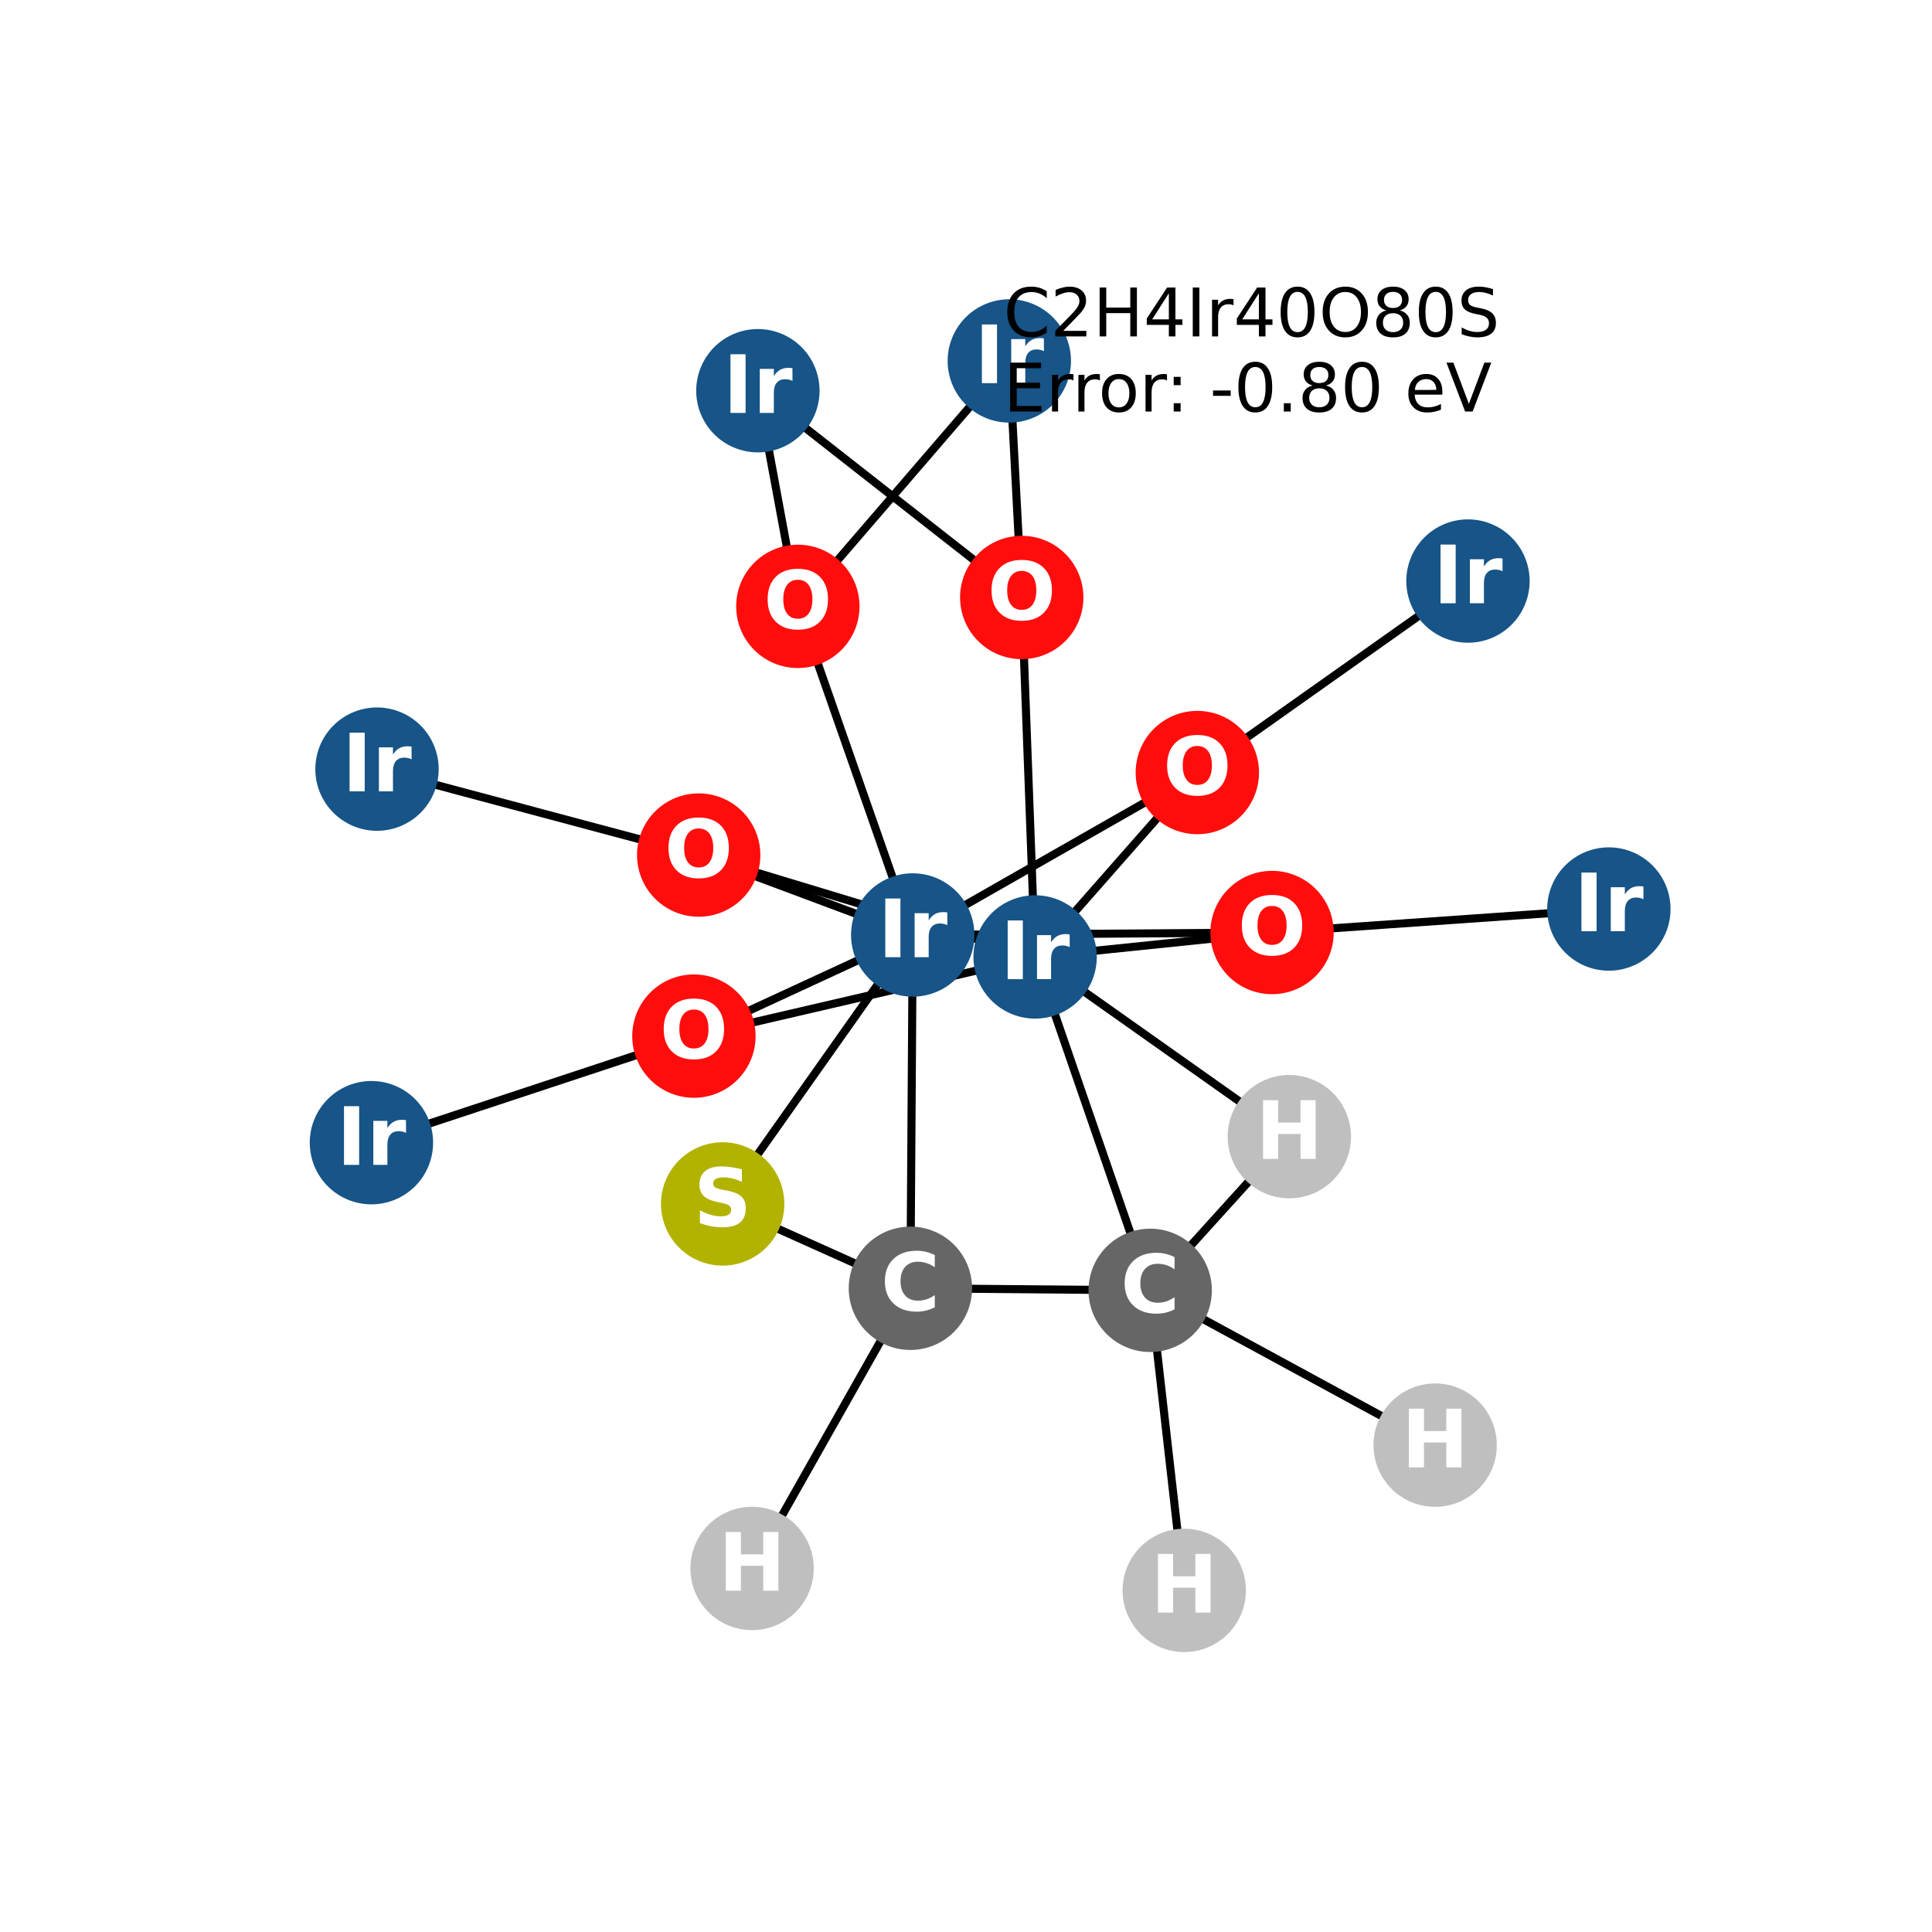
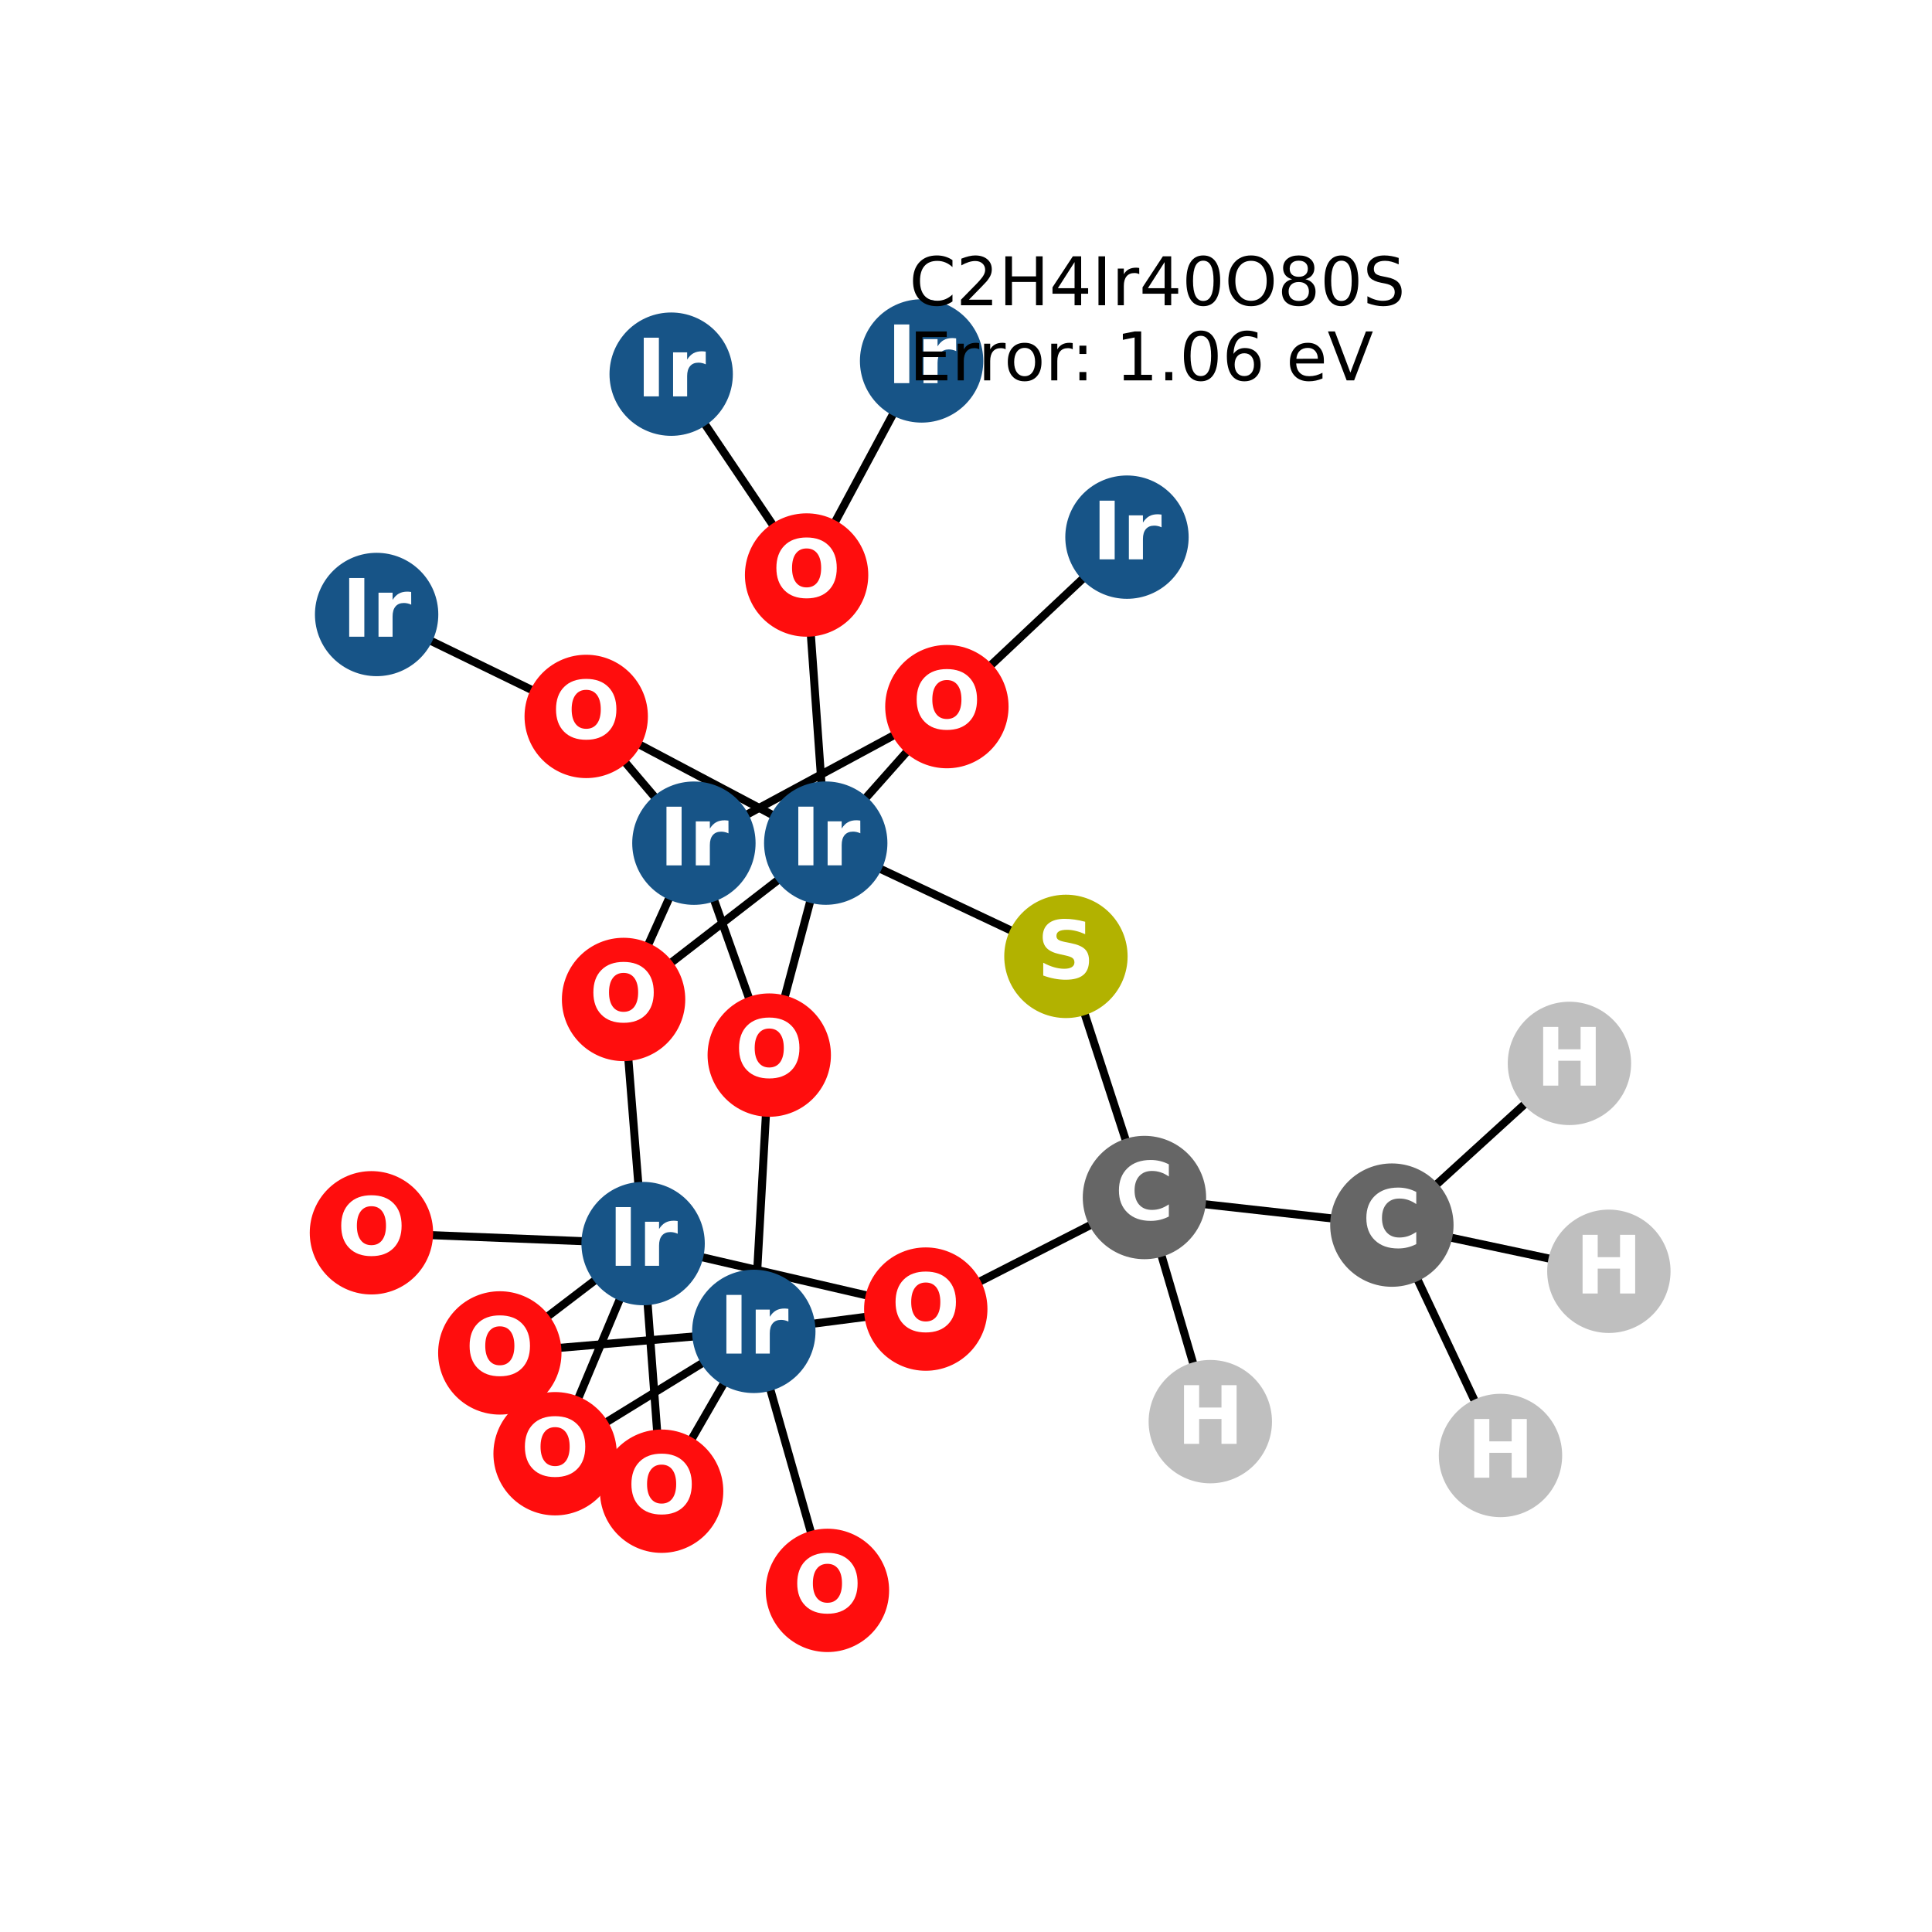
<svg xmlns="http://www.w3.org/2000/svg" xmlns:xlink="http://www.w3.org/1999/xlink" width="288pt" height="288pt" viewBox="0 0 288 288" version="1.1">
  <defs>
    <style type="text/css">*{stroke-linejoin: round; stroke-linecap: butt}</style>
  </defs>
  <g id="figure_1">
    <g id="patch_1">
      <path d="M 0 288  L 288 288  L 288 0  L 0 0  z " style="fill: #ffffff" />
    </g>
    <g id="axes_1">
      <g id="LineCollection_1">
-         <path d="M 154.303 142.65  L 152.31 89.064  " clip-path="url(#p99f442a232)" style="fill: none; stroke: #000000; stroke-width: 1.2" />
-         <path d="M 154.303 142.65  L 189.621 139.008  " clip-path="url(#p99f442a232)" style="fill: none; stroke: #000000; stroke-width: 1.2" />
-         <path d="M 154.303 142.65  L 178.483 115.162  " clip-path="url(#p99f442a232)" style="fill: none; stroke: #000000; stroke-width: 1.2" />
-         <path d="M 154.303 142.65  L 103.441 154.452  " clip-path="url(#p99f442a232)" style="fill: none; stroke: #000000; stroke-width: 1.2" />
-         <path d="M 154.303 142.65  L 104.152 127.462  " clip-path="url(#p99f442a232)" style="fill: none; stroke: #000000; stroke-width: 1.2" />
-         <path d="M 154.303 142.65  L 171.457 192.349  " clip-path="url(#p99f442a232)" style="fill: none; stroke: #000000; stroke-width: 1.2" />
-         <path d="M 154.303 142.65  L 192.2 169.441  " clip-path="url(#p99f442a232)" style="fill: none; stroke: #000000; stroke-width: 1.2" />
-         <path d="M 150.457 53.804  L 152.31 89.064  " clip-path="url(#p99f442a232)" style="fill: none; stroke: #000000; stroke-width: 1.2" />
-         <path d="M 150.457 53.804  L 118.932 90.389  " clip-path="url(#p99f442a232)" style="fill: none; stroke: #000000; stroke-width: 1.2" />
-         <path d="M 218.828 86.617  L 178.483 115.162  " clip-path="url(#p99f442a232)" style="fill: none; stroke: #000000; stroke-width: 1.2" />
-         <path d="M 239.831 135.508  L 189.621 139.008  " clip-path="url(#p99f442a232)" style="fill: none; stroke: #000000; stroke-width: 1.2" />
-         <path d="M 136.058 139.376  L 189.621 139.008  " clip-path="url(#p99f442a232)" style="fill: none; stroke: #000000; stroke-width: 1.2" />
-         <path d="M 136.058 139.376  L 178.483 115.162  " clip-path="url(#p99f442a232)" style="fill: none; stroke: #000000; stroke-width: 1.2" />
-         <path d="M 136.058 139.376  L 118.932 90.389  " clip-path="url(#p99f442a232)" style="fill: none; stroke: #000000; stroke-width: 1.2" />
-         <path d="M 136.058 139.376  L 103.441 154.452  " clip-path="url(#p99f442a232)" style="fill: none; stroke: #000000; stroke-width: 1.2" />
-         <path d="M 136.058 139.376  L 104.152 127.462  " clip-path="url(#p99f442a232)" style="fill: none; stroke: #000000; stroke-width: 1.2" />
-         <path d="M 136.058 139.376  L 135.712 192.043  " clip-path="url(#p99f442a232)" style="fill: none; stroke: #000000; stroke-width: 1.2" />
-         <path d="M 136.058 139.376  L 107.724 179.471  " clip-path="url(#p99f442a232)" style="fill: none; stroke: #000000; stroke-width: 1.2" />
-         <path d="M 118.932 90.389  L 112.977 58.243  " clip-path="url(#p99f442a232)" style="fill: none; stroke: #000000; stroke-width: 1.2" />
-         <path d="M 112.977 58.243  L 152.31 89.064  " clip-path="url(#p99f442a232)" style="fill: none; stroke: #000000; stroke-width: 1.2" />
-         <path d="M 56.2 114.654  L 104.152 127.462  " clip-path="url(#p99f442a232)" style="fill: none; stroke: #000000; stroke-width: 1.2" />
-         <path d="M 103.441 154.452  L 55.369 170.337  " clip-path="url(#p99f442a232)" style="fill: none; stroke: #000000; stroke-width: 1.2" />
-         <path d="M 135.712 192.043  L 112.111 233.808  " clip-path="url(#p99f442a232)" style="fill: none; stroke: #000000; stroke-width: 1.2" />
-         <path d="M 135.712 192.043  L 107.724 179.471  " clip-path="url(#p99f442a232)" style="fill: none; stroke: #000000; stroke-width: 1.2" />
-         <path d="M 135.712 192.043  L 171.457 192.349  " clip-path="url(#p99f442a232)" style="fill: none; stroke: #000000; stroke-width: 1.2" />
-         <path d="M 171.457 192.349  L 192.2 169.441  " clip-path="url(#p99f442a232)" style="fill: none; stroke: #000000; stroke-width: 1.2" />
-         <path d="M 171.457 192.349  L 176.534 237.076  " clip-path="url(#p99f442a232)" style="fill: none; stroke: #000000; stroke-width: 1.2" />
-         <path d="M 171.457 192.349  L 213.932 215.426  " clip-path="url(#p99f442a232)" style="fill: none; stroke: #000000; stroke-width: 1.2" />
+         <path d="M 82.748 216.705  L 112.37 198.467  " clip-path="url(#p584a056158)" style="fill: none; stroke: #000000; stroke-width: 1.2" />
+         <path d="M 82.748 216.705  L 95.867 185.378  " clip-path="url(#p584a056158)" style="fill: none; stroke: #000000; stroke-width: 1.2" />
+         <path d="M 103.438 125.69  L 114.671 157.282  " clip-path="url(#p584a056158)" style="fill: none; stroke: #000000; stroke-width: 1.2" />
+         <path d="M 103.438 125.69  L 141.15 105.334  " clip-path="url(#p584a056158)" style="fill: none; stroke: #000000; stroke-width: 1.2" />
+         <path d="M 103.438 125.69  L 92.956 148.987  " clip-path="url(#p584a056158)" style="fill: none; stroke: #000000; stroke-width: 1.2" />
+         <path d="M 103.438 125.69  L 87.386 106.796  " clip-path="url(#p584a056158)" style="fill: none; stroke: #000000; stroke-width: 1.2" />
+         <path d="M 98.626 222.291  L 112.37 198.467  " clip-path="url(#p584a056158)" style="fill: none; stroke: #000000; stroke-width: 1.2" />
+         <path d="M 98.626 222.291  L 95.867 185.378  " clip-path="url(#p584a056158)" style="fill: none; stroke: #000000; stroke-width: 1.2" />
+         <path d="M 137.381 53.804  L 120.237 85.717  " clip-path="url(#p584a056158)" style="fill: none; stroke: #000000; stroke-width: 1.2" />
+         <path d="M 167.996 80.071  L 141.15 105.334  " clip-path="url(#p584a056158)" style="fill: none; stroke: #000000; stroke-width: 1.2" />
+         <path d="M 123.344 237.076  L 112.37 198.467  " clip-path="url(#p584a056158)" style="fill: none; stroke: #000000; stroke-width: 1.2" />
+         <path d="M 112.37 198.467  L 114.671 157.282  " clip-path="url(#p584a056158)" style="fill: none; stroke: #000000; stroke-width: 1.2" />
+         <path d="M 112.37 198.467  L 74.506 201.677  " clip-path="url(#p584a056158)" style="fill: none; stroke: #000000; stroke-width: 1.2" />
+         <path d="M 112.37 198.467  L 138.002 195.144  " clip-path="url(#p584a056158)" style="fill: none; stroke: #000000; stroke-width: 1.2" />
+         <path d="M 123.09 125.683  L 114.671 157.282  " clip-path="url(#p584a056158)" style="fill: none; stroke: #000000; stroke-width: 1.2" />
+         <path d="M 123.09 125.683  L 141.15 105.334  " clip-path="url(#p584a056158)" style="fill: none; stroke: #000000; stroke-width: 1.2" />
+         <path d="M 123.09 125.683  L 120.237 85.717  " clip-path="url(#p584a056158)" style="fill: none; stroke: #000000; stroke-width: 1.2" />
+         <path d="M 123.09 125.683  L 92.956 148.987  " clip-path="url(#p584a056158)" style="fill: none; stroke: #000000; stroke-width: 1.2" />
+         <path d="M 123.09 125.683  L 87.386 106.796  " clip-path="url(#p584a056158)" style="fill: none; stroke: #000000; stroke-width: 1.2" />
+         <path d="M 123.09 125.683  L 158.896 142.565  " clip-path="url(#p584a056158)" style="fill: none; stroke: #000000; stroke-width: 1.2" />
+         <path d="M 120.237 85.717  L 100.052 55.776  " clip-path="url(#p584a056158)" style="fill: none; stroke: #000000; stroke-width: 1.2" />
+         <path d="M 56.142 91.602  L 87.386 106.796  " clip-path="url(#p584a056158)" style="fill: none; stroke: #000000; stroke-width: 1.2" />
+         <path d="M 92.956 148.987  L 95.867 185.378  " clip-path="url(#p584a056158)" style="fill: none; stroke: #000000; stroke-width: 1.2" />
+         <path d="M 95.867 185.378  L 74.506 201.677  " clip-path="url(#p584a056158)" style="fill: none; stroke: #000000; stroke-width: 1.2" />
+         <path d="M 95.867 185.378  L 138.002 195.144  " clip-path="url(#p584a056158)" style="fill: none; stroke: #000000; stroke-width: 1.2" />
+         <path d="M 95.867 185.378  L 55.369 183.77  " clip-path="url(#p584a056158)" style="fill: none; stroke: #000000; stroke-width: 1.2" />
+         <path d="M 138.002 195.144  L 170.601 178.512  " clip-path="url(#p584a056158)" style="fill: none; stroke: #000000; stroke-width: 1.2" />
+         <path d="M 170.601 178.512  L 180.418 211.922  " clip-path="url(#p584a056158)" style="fill: none; stroke: #000000; stroke-width: 1.2" />
+         <path d="M 170.601 178.512  L 158.896 142.565  " clip-path="url(#p584a056158)" style="fill: none; stroke: #000000; stroke-width: 1.2" />
+         <path d="M 170.601 178.512  L 207.484 182.625  " clip-path="url(#p584a056158)" style="fill: none; stroke: #000000; stroke-width: 1.2" />
+         <path d="M 207.484 182.625  L 223.675 216.966  " clip-path="url(#p584a056158)" style="fill: none; stroke: #000000; stroke-width: 1.2" />
+         <path d="M 207.484 182.625  L 239.831 189.509  " clip-path="url(#p584a056158)" style="fill: none; stroke: #000000; stroke-width: 1.2" />
+         <path d="M 207.484 182.625  L 233.953 158.52  " clip-path="url(#p584a056158)" style="fill: none; stroke: #000000; stroke-width: 1.2" />
      </g>
      <g id="PathCollection_1">
        <defs>
-           <path id="C0_0_35191c0e49" d="M 0 8.944  C 2.372 8.944 4.647 8.002 6.325 6.325  C 8.002 4.647 8.944 2.372 8.944 -0  C 8.944 -2.372 8.002 -4.647 6.325 -6.325  C 4.647 -8.002 2.372 -8.944 0 -8.944  C -2.372 -8.944 -4.647 -8.002 -6.325 -6.325  C -8.002 -4.647 -8.944 -2.372 -8.944 0  C -8.944 2.372 -8.002 4.647 -6.325 6.325  C -4.647 8.002 -2.372 8.944 0 8.944  z " />
+           <path id="C0_0_c874e78240" d="M 0 8.944  C 2.372 8.944 4.647 8.002 6.325 6.325  C 8.002 4.647 8.944 2.372 8.944 -0  C 8.944 -2.372 8.002 -4.647 6.325 -6.325  C 4.647 -8.002 2.372 -8.944 0 -8.944  C -2.372 -8.944 -4.647 -8.002 -6.325 -6.325  C -8.002 -4.647 -8.944 -2.372 -8.944 0  C -8.944 2.372 -8.002 4.647 -6.325 6.325  C -4.647 8.002 -2.372 8.944 0 8.944  z " />
        </defs>
-         <g clip-path="url(#p99f442a232)">
-           <use xlink:href="#C0_0_35191c0e49" x="154.303" y="142.65" style="fill: #175487; stroke: #175487; stroke-width: 0.5" />
-         </g>
-         <g clip-path="url(#p99f442a232)">
-           <use xlink:href="#C0_0_35191c0e49" x="150.457" y="53.804" style="fill: #175487; stroke: #175487; stroke-width: 0.5" />
-         </g>
-         <g clip-path="url(#p99f442a232)">
-           <use xlink:href="#C0_0_35191c0e49" x="218.828" y="86.617" style="fill: #175487; stroke: #175487; stroke-width: 0.5" />
-         </g>
-         <g clip-path="url(#p99f442a232)">
-           <use xlink:href="#C0_0_35191c0e49" x="239.831" y="135.508" style="fill: #175487; stroke: #175487; stroke-width: 0.5" />
-         </g>
-         <g clip-path="url(#p99f442a232)">
-           <use xlink:href="#C0_0_35191c0e49" x="136.058" y="139.376" style="fill: #175487; stroke: #175487; stroke-width: 0.5" />
-         </g>
-         <g clip-path="url(#p99f442a232)">
-           <use xlink:href="#C0_0_35191c0e49" x="118.932" y="90.389" style="fill: #ff0d0d; stroke: #ff0d0d; stroke-width: 0.5" />
-         </g>
-         <g clip-path="url(#p99f442a232)">
-           <use xlink:href="#C0_0_35191c0e49" x="112.977" y="58.243" style="fill: #175487; stroke: #175487; stroke-width: 0.5" />
-         </g>
-         <g clip-path="url(#p99f442a232)">
-           <use xlink:href="#C0_0_35191c0e49" x="56.2" y="114.654" style="fill: #175487; stroke: #175487; stroke-width: 0.5" />
-         </g>
-         <g clip-path="url(#p99f442a232)">
-           <use xlink:href="#C0_0_35191c0e49" x="103.441" y="154.452" style="fill: #ff0d0d; stroke: #ff0d0d; stroke-width: 0.5" />
-         </g>
-         <g clip-path="url(#p99f442a232)">
-           <use xlink:href="#C0_0_35191c0e49" x="104.152" y="127.462" style="fill: #ff0d0d; stroke: #ff0d0d; stroke-width: 0.5" />
-         </g>
-         <g clip-path="url(#p99f442a232)">
-           <use xlink:href="#C0_0_35191c0e49" x="55.369" y="170.337" style="fill: #175487; stroke: #175487; stroke-width: 0.5" />
-         </g>
-         <g clip-path="url(#p99f442a232)">
-           <use xlink:href="#C0_0_35191c0e49" x="178.483" y="115.162" style="fill: #ff0d0d; stroke: #ff0d0d; stroke-width: 0.5" />
-         </g>
-         <g clip-path="url(#p99f442a232)">
-           <use xlink:href="#C0_0_35191c0e49" x="152.31" y="89.064" style="fill: #ff0d0d; stroke: #ff0d0d; stroke-width: 0.5" />
-         </g>
-         <g clip-path="url(#p99f442a232)">
-           <use xlink:href="#C0_0_35191c0e49" x="189.621" y="139.008" style="fill: #ff0d0d; stroke: #ff0d0d; stroke-width: 0.5" />
-         </g>
-         <g clip-path="url(#p99f442a232)">
-           <use xlink:href="#C0_0_35191c0e49" x="135.712" y="192.043" style="fill: #666666; stroke: #666666; stroke-width: 0.5" />
-         </g>
-         <g clip-path="url(#p99f442a232)">
-           <use xlink:href="#C0_0_35191c0e49" x="112.111" y="233.808" style="fill: #bfbfbf; stroke: #bfbfbf; stroke-width: 0.5" />
-         </g>
-         <g clip-path="url(#p99f442a232)">
-           <use xlink:href="#C0_0_35191c0e49" x="107.724" y="179.471" style="fill: #b2b200; stroke: #b2b200; stroke-width: 0.5" />
-         </g>
-         <g clip-path="url(#p99f442a232)">
-           <use xlink:href="#C0_0_35191c0e49" x="171.457" y="192.349" style="fill: #666666; stroke: #666666; stroke-width: 0.5" />
-         </g>
-         <g clip-path="url(#p99f442a232)">
-           <use xlink:href="#C0_0_35191c0e49" x="192.2" y="169.441" style="fill: #bfbfbf; stroke: #bfbfbf; stroke-width: 0.5" />
-         </g>
-         <g clip-path="url(#p99f442a232)">
-           <use xlink:href="#C0_0_35191c0e49" x="176.534" y="237.076" style="fill: #bfbfbf; stroke: #bfbfbf; stroke-width: 0.5" />
-         </g>
-         <g clip-path="url(#p99f442a232)">
-           <use xlink:href="#C0_0_35191c0e49" x="213.932" y="215.426" style="fill: #bfbfbf; stroke: #bfbfbf; stroke-width: 0.5" />
+         <g clip-path="url(#p584a056158)">
+           <use xlink:href="#C0_0_c874e78240" x="82.748" y="216.705" style="fill: #ff0d0d; stroke: #ff0d0d; stroke-width: 0.5" />
+         </g>
+         <g clip-path="url(#p584a056158)">
+           <use xlink:href="#C0_0_c874e78240" x="103.438" y="125.69" style="fill: #175487; stroke: #175487; stroke-width: 0.5" />
+         </g>
+         <g clip-path="url(#p584a056158)">
+           <use xlink:href="#C0_0_c874e78240" x="98.626" y="222.291" style="fill: #ff0d0d; stroke: #ff0d0d; stroke-width: 0.5" />
+         </g>
+         <g clip-path="url(#p584a056158)">
+           <use xlink:href="#C0_0_c874e78240" x="137.381" y="53.804" style="fill: #175487; stroke: #175487; stroke-width: 0.5" />
+         </g>
+         <g clip-path="url(#p584a056158)">
+           <use xlink:href="#C0_0_c874e78240" x="167.996" y="80.071" style="fill: #175487; stroke: #175487; stroke-width: 0.5" />
+         </g>
+         <g clip-path="url(#p584a056158)">
+           <use xlink:href="#C0_0_c874e78240" x="123.344" y="237.076" style="fill: #ff0d0d; stroke: #ff0d0d; stroke-width: 0.5" />
+         </g>
+         <g clip-path="url(#p584a056158)">
+           <use xlink:href="#C0_0_c874e78240" x="112.37" y="198.467" style="fill: #175487; stroke: #175487; stroke-width: 0.5" />
+         </g>
+         <g clip-path="url(#p584a056158)">
+           <use xlink:href="#C0_0_c874e78240" x="123.09" y="125.683" style="fill: #175487; stroke: #175487; stroke-width: 0.5" />
+         </g>
+         <g clip-path="url(#p584a056158)">
+           <use xlink:href="#C0_0_c874e78240" x="120.237" y="85.717" style="fill: #ff0d0d; stroke: #ff0d0d; stroke-width: 0.5" />
+         </g>
+         <g clip-path="url(#p584a056158)">
+           <use xlink:href="#C0_0_c874e78240" x="100.052" y="55.776" style="fill: #175487; stroke: #175487; stroke-width: 0.5" />
+         </g>
+         <g clip-path="url(#p584a056158)">
+           <use xlink:href="#C0_0_c874e78240" x="56.142" y="91.602" style="fill: #175487; stroke: #175487; stroke-width: 0.5" />
+         </g>
+         <g clip-path="url(#p584a056158)">
+           <use xlink:href="#C0_0_c874e78240" x="92.956" y="148.987" style="fill: #ff0d0d; stroke: #ff0d0d; stroke-width: 0.5" />
+         </g>
+         <g clip-path="url(#p584a056158)">
+           <use xlink:href="#C0_0_c874e78240" x="87.386" y="106.796" style="fill: #ff0d0d; stroke: #ff0d0d; stroke-width: 0.5" />
+         </g>
+         <g clip-path="url(#p584a056158)">
+           <use xlink:href="#C0_0_c874e78240" x="95.867" y="185.378" style="fill: #175487; stroke: #175487; stroke-width: 0.5" />
+         </g>
+         <g clip-path="url(#p584a056158)">
+           <use xlink:href="#C0_0_c874e78240" x="74.506" y="201.677" style="fill: #ff0d0d; stroke: #ff0d0d; stroke-width: 0.5" />
+         </g>
+         <g clip-path="url(#p584a056158)">
+           <use xlink:href="#C0_0_c874e78240" x="141.15" y="105.334" style="fill: #ff0d0d; stroke: #ff0d0d; stroke-width: 0.5" />
+         </g>
+         <g clip-path="url(#p584a056158)">
+           <use xlink:href="#C0_0_c874e78240" x="138.002" y="195.144" style="fill: #ff0d0d; stroke: #ff0d0d; stroke-width: 0.5" />
+         </g>
+         <g clip-path="url(#p584a056158)">
+           <use xlink:href="#C0_0_c874e78240" x="114.671" y="157.282" style="fill: #ff0d0d; stroke: #ff0d0d; stroke-width: 0.5" />
+         </g>
+         <g clip-path="url(#p584a056158)">
+           <use xlink:href="#C0_0_c874e78240" x="55.369" y="183.77" style="fill: #ff0d0d; stroke: #ff0d0d; stroke-width: 0.5" />
+         </g>
+         <g clip-path="url(#p584a056158)">
+           <use xlink:href="#C0_0_c874e78240" x="170.601" y="178.512" style="fill: #666666; stroke: #666666; stroke-width: 0.5" />
+         </g>
+         <g clip-path="url(#p584a056158)">
+           <use xlink:href="#C0_0_c874e78240" x="180.418" y="211.922" style="fill: #bfbfbf; stroke: #bfbfbf; stroke-width: 0.5" />
+         </g>
+         <g clip-path="url(#p584a056158)">
+           <use xlink:href="#C0_0_c874e78240" x="158.896" y="142.565" style="fill: #b2b200; stroke: #b2b200; stroke-width: 0.5" />
+         </g>
+         <g clip-path="url(#p584a056158)">
+           <use xlink:href="#C0_0_c874e78240" x="207.484" y="182.625" style="fill: #666666; stroke: #666666; stroke-width: 0.5" />
+         </g>
+         <g clip-path="url(#p584a056158)">
+           <use xlink:href="#C0_0_c874e78240" x="223.675" y="216.966" style="fill: #bfbfbf; stroke: #bfbfbf; stroke-width: 0.5" />
+         </g>
+         <g clip-path="url(#p584a056158)">
+           <use xlink:href="#C0_0_c874e78240" x="239.831" y="189.509" style="fill: #bfbfbf; stroke: #bfbfbf; stroke-width: 0.5" />
+         </g>
+         <g clip-path="url(#p584a056158)">
+           <use xlink:href="#C0_0_c874e78240" x="233.953" y="158.52" style="fill: #bfbfbf; stroke: #bfbfbf; stroke-width: 0.5" />
        </g>
      </g>
      <g id="text_1">
-         <g clip-path="url(#p99f442a232)">
-           <g style="fill: #ffffff" transform="translate(149.1122 145.9615) scale(0.12 -0.12)">
+         <g clip-path="url(#p584a056158)">
+           <g style="fill: #ffffff" transform="translate(77.64702 220.0161) scale(0.12 -0.12)">
+             <defs>
+               <path id="DejaVuSans-Bold-4f" d="M 2719 3878  Q 2169 3878 1866 3472  Q 1563 3066 1563 2328  Q 1563 1594 1866 1187  Q 2169 781 2719 781  Q 3272 781 3575 1187  Q 3878 1594 3878 2328  Q 3878 3066 3575 3472  Q 3272 3878 2719 3878  z M 2719 4750  Q 3844 4750 4481 4106  Q 5119 3463 5119 2328  Q 5119 1197 4481 553  Q 3844 -91 2719 -91  Q 1597 -91 958 553  Q 319 1197 319 2328  Q 319 3463 958 4106  Q 1597 4750 2719 4750  z " transform="scale(0.015625)" />
+             </defs>
+             <use xlink:href="#DejaVuSans-Bold-4f" />
+           </g>
+         </g>
+       </g>
+       <g id="text_2">
+         <g clip-path="url(#p584a056158)">
+           <g style="fill: #ffffff" transform="translate(98.24696 129.0016) scale(0.12 -0.12)">
            <defs>
              <path id="DejaVuSans-Bold-49" d="M 588 4666  L 1791 4666  L 1791 0  L 588 0  L 588 4666  z " transform="scale(0.015625)" />
              <path id="DejaVuSans-Bold-72" d="M 3138 2547  Q 2991 2616 2845 2648  Q 2700 2681 2553 2681  Q 2122 2681 1889 2404  Q 1656 2128 1656 1613  L 1656 0  L 538 0  L 538 3500  L 1656 3500  L 1656 2925  Q 1872 3269 2151 3426  Q 2431 3584 2822 3584  Q 2878 3584 2943 3579  Q 3009 3575 3134 3559  L 3138 2547  z " transform="scale(0.015625)" />
            </defs>
            <use xlink:href="#DejaVuSans-Bold-49" />
            <use xlink:href="#DejaVuSans-Bold-72" transform="translate(37.20703 0)" />
          </g>
        </g>
      </g>
-       <g id="text_2">
-         <g clip-path="url(#p99f442a232)">
-           <g style="fill: #ffffff" transform="translate(145.2656 57.11489) scale(0.12 -0.12)">
-             <use xlink:href="#DejaVuSans-Bold-49" />
-             <use xlink:href="#DejaVuSans-Bold-72" transform="translate(37.20703 0)" />
-           </g>
-         </g>
-       </g>
      <g id="text_3">
-         <g clip-path="url(#p99f442a232)">
-           <g style="fill: #ffffff" transform="translate(213.6366 89.92775) scale(0.12 -0.12)">
-             <use xlink:href="#DejaVuSans-Bold-49" />
-             <use xlink:href="#DejaVuSans-Bold-72" transform="translate(37.20703 0)" />
+         <g clip-path="url(#p584a056158)">
+           <g style="fill: #ffffff" transform="translate(93.52524 225.6019) scale(0.12 -0.12)">
+             <use xlink:href="#DejaVuSans-Bold-4f" />
          </g>
        </g>
      </g>
      <g id="text_4">
-         <g clip-path="url(#p99f442a232)">
-           <g style="fill: #ffffff" transform="translate(234.6405 138.8188) scale(0.12 -0.12)">
+         <g clip-path="url(#p584a056158)">
+           <g style="fill: #ffffff" transform="translate(132.1898 57.11489) scale(0.12 -0.12)">
            <use xlink:href="#DejaVuSans-Bold-49" />
            <use xlink:href="#DejaVuSans-Bold-72" transform="translate(37.20703 0)" />
          </g>
        </g>
      </g>
      <g id="text_5">
-         <g clip-path="url(#p99f442a232)">
-           <g style="fill: #ffffff" transform="translate(130.8674 142.687) scale(0.12 -0.12)">
+         <g clip-path="url(#p584a056158)">
+           <g style="fill: #ffffff" transform="translate(162.8052 83.3823) scale(0.12 -0.12)">
            <use xlink:href="#DejaVuSans-Bold-49" />
            <use xlink:href="#DejaVuSans-Bold-72" transform="translate(37.20703 0)" />
          </g>
        </g>
      </g>
      <g id="text_6">
-         <g clip-path="url(#p99f442a232)">
-           <g style="fill: #ffffff" transform="translate(113.8309 93.70049) scale(0.12 -0.12)">
-             <defs>
-               <path id="DejaVuSans-Bold-4f" d="M 2719 3878  Q 2169 3878 1866 3472  Q 1563 3066 1563 2328  Q 1563 1594 1866 1187  Q 2169 781 2719 781  Q 3272 781 3575 1187  Q 3878 1594 3878 2328  Q 3878 3066 3575 3472  Q 3272 3878 2719 3878  z M 2719 4750  Q 3844 4750 4481 4106  Q 5119 3463 5119 2328  Q 5119 1197 4481 553  Q 3844 -91 2719 -91  Q 1597 -91 958 553  Q 319 1197 319 2328  Q 319 3463 958 4106  Q 1597 4750 2719 4750  z " transform="scale(0.015625)" />
-             </defs>
+         <g clip-path="url(#p584a056158)">
+           <g style="fill: #ffffff" transform="translate(118.2435 240.3876) scale(0.12 -0.12)">
            <use xlink:href="#DejaVuSans-Bold-4f" />
          </g>
        </g>
      </g>
      <g id="text_7">
-         <g clip-path="url(#p99f442a232)">
-           <g style="fill: #ffffff" transform="translate(107.7862 61.5547) scale(0.12 -0.12)">
+         <g clip-path="url(#p584a056158)">
+           <g style="fill: #ffffff" transform="translate(107.1793 201.778) scale(0.12 -0.12)">
            <use xlink:href="#DejaVuSans-Bold-49" />
            <use xlink:href="#DejaVuSans-Bold-72" transform="translate(37.20703 0)" />
          </g>
        </g>
      </g>
      <g id="text_8">
-         <g clip-path="url(#p99f442a232)">
-           <g style="fill: #ffffff" transform="translate(51.00889 117.9651) scale(0.12 -0.12)">
+         <g clip-path="url(#p584a056158)">
+           <g style="fill: #ffffff" transform="translate(117.8995 128.9945) scale(0.12 -0.12)">
            <use xlink:href="#DejaVuSans-Bold-49" />
            <use xlink:href="#DejaVuSans-Bold-72" transform="translate(37.20703 0)" />
          </g>
        </g>
      </g>
      <g id="text_9">
-         <g clip-path="url(#p99f442a232)">
-           <g style="fill: #ffffff" transform="translate(98.34034 157.7636) scale(0.12 -0.12)">
+         <g clip-path="url(#p584a056158)">
+           <g style="fill: #ffffff" transform="translate(115.1363 89.02809) scale(0.12 -0.12)">
            <use xlink:href="#DejaVuSans-Bold-4f" />
          </g>
        </g>
      </g>
      <g id="text_10">
-         <g clip-path="url(#p99f442a232)">
-           <g style="fill: #ffffff" transform="translate(99.05127 130.7735) scale(0.12 -0.12)">
-             <use xlink:href="#DejaVuSans-Bold-4f" />
+         <g clip-path="url(#p584a056158)">
+           <g style="fill: #ffffff" transform="translate(94.86102 59.08745) scale(0.12 -0.12)">
+             <use xlink:href="#DejaVuSans-Bold-49" />
+             <use xlink:href="#DejaVuSans-Bold-72" transform="translate(37.20703 0)" />
          </g>
        </g>
      </g>
      <g id="text_11">
-         <g clip-path="url(#p99f442a232)">
-           <g style="fill: #ffffff" transform="translate(50.17766 173.6478) scale(0.12 -0.12)">
+         <g clip-path="url(#p584a056158)">
+           <g style="fill: #ffffff" transform="translate(50.95137 94.91349) scale(0.12 -0.12)">
            <use xlink:href="#DejaVuSans-Bold-49" />
            <use xlink:href="#DejaVuSans-Bold-72" transform="translate(37.20703 0)" />
          </g>
        </g>
      </g>
      <g id="text_12">
-         <g clip-path="url(#p99f442a232)">
-           <g style="fill: #ffffff" transform="translate(173.3823 118.4729) scale(0.12 -0.12)">
+         <g clip-path="url(#p584a056158)">
+           <g style="fill: #ffffff" transform="translate(87.85503 152.298) scale(0.12 -0.12)">
            <use xlink:href="#DejaVuSans-Bold-4f" />
          </g>
        </g>
      </g>
      <g id="text_13">
-         <g clip-path="url(#p99f442a232)">
-           <g style="fill: #ffffff" transform="translate(147.2093 92.37521) scale(0.12 -0.12)">
+         <g clip-path="url(#p584a056158)">
+           <g style="fill: #ffffff" transform="translate(82.28528 110.1077) scale(0.12 -0.12)">
            <use xlink:href="#DejaVuSans-Bold-4f" />
          </g>
        </g>
      </g>
      <g id="text_14">
-         <g clip-path="url(#p99f442a232)">
-           <g style="fill: #ffffff" transform="translate(184.5197 142.3195) scale(0.12 -0.12)">
-             <use xlink:href="#DejaVuSans-Bold-4f" />
+         <g clip-path="url(#p584a056158)">
+           <g style="fill: #ffffff" transform="translate(90.67607 188.6895) scale(0.12 -0.12)">
+             <use xlink:href="#DejaVuSans-Bold-49" />
+             <use xlink:href="#DejaVuSans-Bold-72" transform="translate(37.20703 0)" />
          </g>
        </g>
      </g>
      <g id="text_15">
-         <g clip-path="url(#p99f442a232)">
-           <g style="fill: #ffffff" transform="translate(131.3082 195.3546) scale(0.12 -0.12)">
+         <g clip-path="url(#p584a056158)">
+           <g style="fill: #ffffff" transform="translate(69.40555 204.9882) scale(0.12 -0.12)">
+             <use xlink:href="#DejaVuSans-Bold-4f" />
+           </g>
+         </g>
+       </g>
+       <g id="text_16">
+         <g clip-path="url(#p584a056158)">
+           <g style="fill: #ffffff" transform="translate(136.0489 108.6448) scale(0.12 -0.12)">
+             <use xlink:href="#DejaVuSans-Bold-4f" />
+           </g>
+         </g>
+       </g>
+       <g id="text_17">
+         <g clip-path="url(#p584a056158)">
+           <g style="fill: #ffffff" transform="translate(132.9012 198.4556) scale(0.12 -0.12)">
+             <use xlink:href="#DejaVuSans-Bold-4f" />
+           </g>
+         </g>
+       </g>
+       <g id="text_18">
+         <g clip-path="url(#p584a056158)">
+           <g style="fill: #ffffff" transform="translate(109.57 160.5936) scale(0.12 -0.12)">
+             <use xlink:href="#DejaVuSans-Bold-4f" />
+           </g>
+         </g>
+       </g>
+       <g id="text_19">
+         <g clip-path="url(#p584a056158)">
+           <g style="fill: #ffffff" transform="translate(50.26766 187.0808) scale(0.12 -0.12)">
+             <use xlink:href="#DejaVuSans-Bold-4f" />
+           </g>
+         </g>
+       </g>
+       <g id="text_20">
+         <g clip-path="url(#p584a056158)">
+           <g style="fill: #ffffff" transform="translate(166.1972 181.8233) scale(0.12 -0.12)">
            <defs>
              <path id="DejaVuSans-Bold-43" d="M 4288 256  Q 3956 84 3597 -3  Q 3238 -91 2847 -91  Q 1681 -91 1000 561  Q 319 1213 319 2328  Q 319 3447 1000 4098  Q 1681 4750 2847 4750  Q 3238 4750 3597 4662  Q 3956 4575 4288 4403  L 4288 3438  Q 3953 3666 3628 3772  Q 3303 3878 2944 3878  Q 2300 3878 1931 3465  Q 1563 3053 1563 2328  Q 1563 1606 1931 1193  Q 2300 781 2944 781  Q 3303 781 3628 887  Q 3953 994 4288 1222  L 4288 256  z " transform="scale(0.015625)" />
            </defs>
            <use xlink:href="#DejaVuSans-Bold-43" />
          </g>
        </g>
      </g>
-       <g id="text_16">
-         <g clip-path="url(#p99f442a232)">
-           <g style="fill: #ffffff" transform="translate(107.0896 237.119) scale(0.12 -0.12)">
+       <g id="text_21">
+         <g clip-path="url(#p584a056158)">
+           <g style="fill: #ffffff" transform="translate(175.3966 215.2336) scale(0.12 -0.12)">
            <defs>
              <path id="DejaVuSans-Bold-48" d="M 588 4666  L 1791 4666  L 1791 2888  L 3566 2888  L 3566 4666  L 4769 4666  L 4769 0  L 3566 0  L 3566 1978  L 1791 1978  L 1791 0  L 588 0  L 588 4666  z " transform="scale(0.015625)" />
            </defs>
            <use xlink:href="#DejaVuSans-Bold-48" />
          </g>
        </g>
      </g>
-       <g id="text_17">
-         <g clip-path="url(#p99f442a232)">
-           <g style="fill: #ffffff" transform="translate(103.4032 182.782) scale(0.12 -0.12)">
+       <g id="text_22">
+         <g clip-path="url(#p584a056158)">
+           <g style="fill: #ffffff" transform="translate(154.5747 145.8761) scale(0.12 -0.12)">
            <defs>
              <path id="DejaVuSans-Bold-53" d="M 3834 4519  L 3834 3531  Q 3450 3703 3084 3790  Q 2719 3878 2394 3878  Q 1963 3878 1756 3759  Q 1550 3641 1550 3391  Q 1550 3203 1689 3098  Q 1828 2994 2194 2919  L 2706 2816  Q 3484 2659 3812 2340  Q 4141 2022 4141 1434  Q 4141 663 3683 286  Q 3225 -91 2284 -91  Q 1841 -91 1394 -6  Q 947 78 500 244  L 500 1259  Q 947 1022 1364 901  Q 1781 781 2169 781  Q 2563 781 2772 912  Q 2981 1044 2981 1288  Q 2981 1506 2839 1625  Q 2697 1744 2272 1838  L 1806 1941  Q 1106 2091 782 2419  Q 459 2747 459 3303  Q 459 4000 909 4375  Q 1359 4750 2203 4750  Q 2588 4750 2994 4692  Q 3400 4634 3834 4519  z " transform="scale(0.015625)" />
            </defs>
            <use xlink:href="#DejaVuSans-Bold-53" />
          </g>
        </g>
      </g>
-       <g id="text_18">
-         <g clip-path="url(#p99f442a232)">
-           <g style="fill: #ffffff" transform="translate(167.0535 195.6603) scale(0.12 -0.12)">
+       <g id="text_23">
+         <g clip-path="url(#p584a056158)">
+           <g style="fill: #ffffff" transform="translate(203.0802 185.9367) scale(0.12 -0.12)">
            <use xlink:href="#DejaVuSans-Bold-43" />
          </g>
        </g>
      </g>
-       <g id="text_19">
-         <g clip-path="url(#p99f442a232)">
-           <g style="fill: #ffffff" transform="translate(187.1792 172.7521) scale(0.12 -0.12)">
+       <g id="text_24">
+         <g clip-path="url(#p584a056158)">
+           <g style="fill: #ffffff" transform="translate(218.6537 220.2768) scale(0.12 -0.12)">
            <use xlink:href="#DejaVuSans-Bold-48" />
          </g>
        </g>
      </g>
-       <g id="text_20">
-         <g clip-path="url(#p99f442a232)">
-           <g style="fill: #ffffff" transform="translate(171.5124 240.3876) scale(0.12 -0.12)">
+       <g id="text_25">
+         <g clip-path="url(#p584a056158)">
+           <g style="fill: #ffffff" transform="translate(234.8102 192.8198) scale(0.12 -0.12)">
            <use xlink:href="#DejaVuSans-Bold-48" />
          </g>
        </g>
      </g>
-       <g id="text_21">
-         <g clip-path="url(#p99f442a232)">
-           <g style="fill: #ffffff" transform="translate(208.9106 218.7369) scale(0.12 -0.12)">
+       <g id="text_26">
+         <g clip-path="url(#p584a056158)">
+           <g style="fill: #ffffff" transform="translate(228.932 161.8316) scale(0.12 -0.12)">
            <use xlink:href="#DejaVuSans-Bold-48" />
          </g>
        </g>
      </g>
-       <g id="text_22">
-         <g transform="translate(149.5944 50.14984) scale(0.1 -0.1)">
+       <g id="text_27">
+         <g transform="translate(135.5405 45.50098) scale(0.1 -0.1)">
          <defs>
            <path id="DejaVuSans-43" d="M 4122 4306  L 4122 3641  Q 3803 3938 3442 4084  Q 3081 4231 2675 4231  Q 1875 4231 1450 3742  Q 1025 3253 1025 2328  Q 1025 1406 1450 917  Q 1875 428 2675 428  Q 3081 428 3442 575  Q 3803 722 4122 1019  L 4122 359  Q 3791 134 3420 21  Q 3050 -91 2638 -91  Q 1578 -91 968 557  Q 359 1206 359 2328  Q 359 3453 968 4101  Q 1578 4750 2638 4750  Q 3056 4750 3426 4639  Q 3797 4528 4122 4306  z " transform="scale(0.015625)" />
            <path id="DejaVuSans-32" d="M 1228 531  L 3431 531  L 3431 0  L 469 0  L 469 531  Q 828 903 1448 1529  Q 2069 2156 2228 2338  Q 2531 2678 2651 2914  Q 2772 3150 2772 3378  Q 2772 3750 2511 3984  Q 2250 4219 1831 4219  Q 1534 4219 1204 4116  Q 875 4013 500 3803  L 500 4441  Q 881 4594 1212 4672  Q 1544 4750 1819 4750  Q 2544 4750 2975 4387  Q 3406 4025 3406 3419  Q 3406 3131 3298 2873  Q 3191 2616 2906 2266  Q 2828 2175 2409 1742  Q 1991 1309 1228 531  z " transform="scale(0.015625)" />
            <path id="DejaVuSans-48" d="M 628 4666  L 1259 4666  L 1259 2753  L 3553 2753  L 3553 4666  L 4184 4666  L 4184 0  L 3553 0  L 3553 2222  L 1259 2222  L 1259 0  L 628 0  L 628 4666  z " transform="scale(0.015625)" />
            <path id="DejaVuSans-34" d="M 2419 4116  L 825 1625  L 2419 1625  L 2419 4116  z M 2253 4666  L 3047 4666  L 3047 1625  L 3713 1625  L 3713 1100  L 3047 1100  L 3047 0  L 2419 0  L 2419 1100  L 313 1100  L 313 1709  L 2253 4666  z " transform="scale(0.015625)" />
            <path id="DejaVuSans-49" d="M 628 4666  L 1259 4666  L 1259 0  L 628 0  L 628 4666  z " transform="scale(0.015625)" />
            <path id="DejaVuSans-72" d="M 2631 2963  Q 2534 3019 2420 3045  Q 2306 3072 2169 3072  Q 1681 3072 1420 2755  Q 1159 2438 1159 1844  L 1159 0  L 581 0  L 581 3500  L 1159 3500  L 1159 2956  Q 1341 3275 1631 3429  Q 1922 3584 2338 3584  Q 2397 3584 2469 3576  Q 2541 3569 2628 3553  L 2631 2963  z " transform="scale(0.015625)" />
            <path id="DejaVuSans-30" d="M 2034 4250  Q 1547 4250 1301 3770  Q 1056 3291 1056 2328  Q 1056 1369 1301 889  Q 1547 409 2034 409  Q 2525 409 2770 889  Q 3016 1369 3016 2328  Q 3016 3291 2770 3770  Q 2525 4250 2034 4250  z M 2034 4750  Q 2819 4750 3233 4129  Q 3647 3509 3647 2328  Q 3647 1150 3233 529  Q 2819 -91 2034 -91  Q 1250 -91 836 529  Q 422 1150 422 2328  Q 422 3509 836 4129  Q 1250 4750 2034 4750  z " transform="scale(0.015625)" />
            <path id="DejaVuSans-4f" d="M 2522 4238  Q 1834 4238 1429 3725  Q 1025 3213 1025 2328  Q 1025 1447 1429 934  Q 1834 422 2522 422  Q 3209 422 3611 934  Q 4013 1447 4013 2328  Q 4013 3213 3611 3725  Q 3209 4238 2522 4238  z M 2522 4750  Q 3503 4750 4090 4092  Q 4678 3434 4678 2328  Q 4678 1225 4090 567  Q 3503 -91 2522 -91  Q 1538 -91 948 565  Q 359 1222 359 2328  Q 359 3434 948 4092  Q 1538 4750 2522 4750  z " transform="scale(0.015625)" />
            <path id="DejaVuSans-38" d="M 2034 2216  Q 1584 2216 1326 1975  Q 1069 1734 1069 1313  Q 1069 891 1326 650  Q 1584 409 2034 409  Q 2484 409 2743 651  Q 3003 894 3003 1313  Q 3003 1734 2745 1975  Q 2488 2216 2034 2216  z M 1403 2484  Q 997 2584 770 2862  Q 544 3141 544 3541  Q 544 4100 942 4425  Q 1341 4750 2034 4750  Q 2731 4750 3128 4425  Q 3525 4100 3525 3541  Q 3525 3141 3298 2862  Q 3072 2584 2669 2484  Q 3125 2378 3379 2068  Q 3634 1759 3634 1313  Q 3634 634 3220 271  Q 2806 -91 2034 -91  Q 1263 -91 848 271  Q 434 634 434 1313  Q 434 1759 690 2068  Q 947 2378 1403 2484  z M 1172 3481  Q 1172 3119 1398 2916  Q 1625 2713 2034 2713  Q 2441 2713 2670 2916  Q 2900 3119 2900 3481  Q 2900 3844 2670 4047  Q 2441 4250 2034 4250  Q 1625 4250 1398 4047  Q 1172 3844 1172 3481  z " transform="scale(0.015625)" />
            <path id="DejaVuSans-53" d="M 3425 4513  L 3425 3897  Q 3066 4069 2747 4153  Q 2428 4238 2131 4238  Q 1616 4238 1336 4038  Q 1056 3838 1056 3469  Q 1056 3159 1242 3001  Q 1428 2844 1947 2747  L 2328 2669  Q 3034 2534 3370 2195  Q 3706 1856 3706 1288  Q 3706 609 3251 259  Q 2797 -91 1919 -91  Q 1588 -91 1214 -16  Q 841 59 441 206  L 441 856  Q 825 641 1194 531  Q 1563 422 1919 422  Q 2459 422 2753 634  Q 3047 847 3047 1241  Q 3047 1584 2836 1778  Q 2625 1972 2144 2069  L 1759 2144  Q 1053 2284 737 2584  Q 422 2884 422 3419  Q 422 4038 858 4394  Q 1294 4750 2059 4750  Q 2388 4750 2728 4690  Q 3069 4631 3425 4513  z " transform="scale(0.015625)" />
          </defs>
          <use xlink:href="#DejaVuSans-43" />
          <use xlink:href="#DejaVuSans-32" transform="translate(69.82422 0)" />
          <use xlink:href="#DejaVuSans-48" transform="translate(133.4473 0)" />
          <use xlink:href="#DejaVuSans-34" transform="translate(208.6426 0)" />
          <use xlink:href="#DejaVuSans-49" transform="translate(272.2656 0)" />
          <use xlink:href="#DejaVuSans-72" transform="translate(301.7578 0)" />
          <use xlink:href="#DejaVuSans-34" transform="translate(342.8711 0)" />
          <use xlink:href="#DejaVuSans-30" transform="translate(406.4941 0)" />
          <use xlink:href="#DejaVuSans-4f" transform="translate(470.1172 0)" />
          <use xlink:href="#DejaVuSans-38" transform="translate(548.8281 0)" />
          <use xlink:href="#DejaVuSans-30" transform="translate(612.4512 0)" />
          <use xlink:href="#DejaVuSans-53" transform="translate(676.0742 0)" />
        </g>
-         <g transform="translate(149.5944 61.34766) scale(0.1 -0.1)">
+         <g transform="translate(135.5405 56.69879) scale(0.1 -0.1)">
          <defs>
            <path id="DejaVuSans-45" d="M 628 4666  L 3578 4666  L 3578 4134  L 1259 4134  L 1259 2753  L 3481 2753  L 3481 2222  L 1259 2222  L 1259 531  L 3634 531  L 3634 0  L 628 0  L 628 4666  z " transform="scale(0.015625)" />
            <path id="DejaVuSans-6f" d="M 1959 3097  Q 1497 3097 1228 2736  Q 959 2375 959 1747  Q 959 1119 1226 758  Q 1494 397 1959 397  Q 2419 397 2687 759  Q 2956 1122 2956 1747  Q 2956 2369 2687 2733  Q 2419 3097 1959 3097  z M 1959 3584  Q 2709 3584 3137 3096  Q 3566 2609 3566 1747  Q 3566 888 3137 398  Q 2709 -91 1959 -91  Q 1206 -91 779 398  Q 353 888 353 1747  Q 353 2609 779 3096  Q 1206 3584 1959 3584  z " transform="scale(0.015625)" />
            <path id="DejaVuSans-3a" d="M 750 794  L 1409 794  L 1409 0  L 750 0  L 750 794  z M 750 3309  L 1409 3309  L 1409 2516  L 750 2516  L 750 3309  z " transform="scale(0.015625)" />
            <path id="DejaVuSans-20" transform="scale(0.015625)" />
-             <path id="DejaVuSans-2d" d="M 313 2009  L 1997 2009  L 1997 1497  L 313 1497  L 313 2009  z " transform="scale(0.015625)" />
+             <path id="DejaVuSans-31" d="M 794 531  L 1825 531  L 1825 4091  L 703 3866  L 703 4441  L 1819 4666  L 2450 4666  L 2450 531  L 3481 531  L 3481 0  L 794 0  L 794 531  z " transform="scale(0.015625)" />
            <path id="DejaVuSans-2e" d="M 684 794  L 1344 794  L 1344 0  L 684 0  L 684 794  z " transform="scale(0.015625)" />
+             <path id="DejaVuSans-36" d="M 2113 2584  Q 1688 2584 1439 2293  Q 1191 2003 1191 1497  Q 1191 994 1439 701  Q 1688 409 2113 409  Q 2538 409 2786 701  Q 3034 994 3034 1497  Q 3034 2003 2786 2293  Q 2538 2584 2113 2584  z M 3366 4563  L 3366 3988  Q 3128 4100 2886 4159  Q 2644 4219 2406 4219  Q 1781 4219 1451 3797  Q 1122 3375 1075 2522  Q 1259 2794 1537 2939  Q 1816 3084 2150 3084  Q 2853 3084 3261 2657  Q 3669 2231 3669 1497  Q 3669 778 3244 343  Q 2819 -91 2113 -91  Q 1303 -91 875 529  Q 447 1150 447 2328  Q 447 3434 972 4092  Q 1497 4750 2381 4750  Q 2619 4750 2861 4703  Q 3103 4656 3366 4563  z " transform="scale(0.015625)" />
            <path id="DejaVuSans-65" d="M 3597 1894  L 3597 1613  L 953 1613  Q 991 1019 1311 708  Q 1631 397 2203 397  Q 2534 397 2845 478  Q 3156 559 3463 722  L 3463 178  Q 3153 47 2828 -22  Q 2503 -91 2169 -91  Q 1331 -91 842 396  Q 353 884 353 1716  Q 353 2575 817 3079  Q 1281 3584 2069 3584  Q 2775 3584 3186 3129  Q 3597 2675 3597 1894  z M 3022 2063  Q 3016 2534 2758 2815  Q 2500 3097 2075 3097  Q 1594 3097 1305 2825  Q 1016 2553 972 2059  L 3022 2063  z " transform="scale(0.015625)" />
            <path id="DejaVuSans-56" d="M 1831 0  L 50 4666  L 709 4666  L 2188 738  L 3669 4666  L 4325 4666  L 2547 0  L 1831 0  z " transform="scale(0.015625)" />
          </defs>
          <use xlink:href="#DejaVuSans-45" />
          <use xlink:href="#DejaVuSans-72" transform="translate(63.18359 0)" />
          <use xlink:href="#DejaVuSans-72" transform="translate(102.5469 0)" />
          <use xlink:href="#DejaVuSans-6f" transform="translate(141.4102 0)" />
          <use xlink:href="#DejaVuSans-72" transform="translate(202.5918 0)" />
          <use xlink:href="#DejaVuSans-3a" transform="translate(241.9551 0)" />
          <use xlink:href="#DejaVuSans-20" transform="translate(275.6465 0)" />
-           <use xlink:href="#DejaVuSans-2d" transform="translate(307.4336 0)" />
-           <use xlink:href="#DejaVuSans-30" transform="translate(343.5176 0)" />
-           <use xlink:href="#DejaVuSans-2e" transform="translate(407.1406 0)" />
-           <use xlink:href="#DejaVuSans-38" transform="translate(438.9277 0)" />
-           <use xlink:href="#DejaVuSans-30" transform="translate(502.5508 0)" />
-           <use xlink:href="#DejaVuSans-20" transform="translate(566.1738 0)" />
-           <use xlink:href="#DejaVuSans-65" transform="translate(597.9609 0)" />
-           <use xlink:href="#DejaVuSans-56" transform="translate(659.4844 0)" />
+           <use xlink:href="#DejaVuSans-31" transform="translate(307.4336 0)" />
+           <use xlink:href="#DejaVuSans-2e" transform="translate(371.0566 0)" />
+           <use xlink:href="#DejaVuSans-30" transform="translate(402.8438 0)" />
+           <use xlink:href="#DejaVuSans-36" transform="translate(466.4668 0)" />
+           <use xlink:href="#DejaVuSans-20" transform="translate(530.0898 0)" />
+           <use xlink:href="#DejaVuSans-65" transform="translate(561.877 0)" />
+           <use xlink:href="#DejaVuSans-56" transform="translate(623.4004 0)" />
        </g>
      </g>
    </g>
  </g>
  <defs>
-     <clipPath id="p99f442a232">
+     <clipPath id="p584a056158">
      <rect x="36" y="34.56" width="223.2" height="221.76" />
    </clipPath>
  </defs>
</svg>
